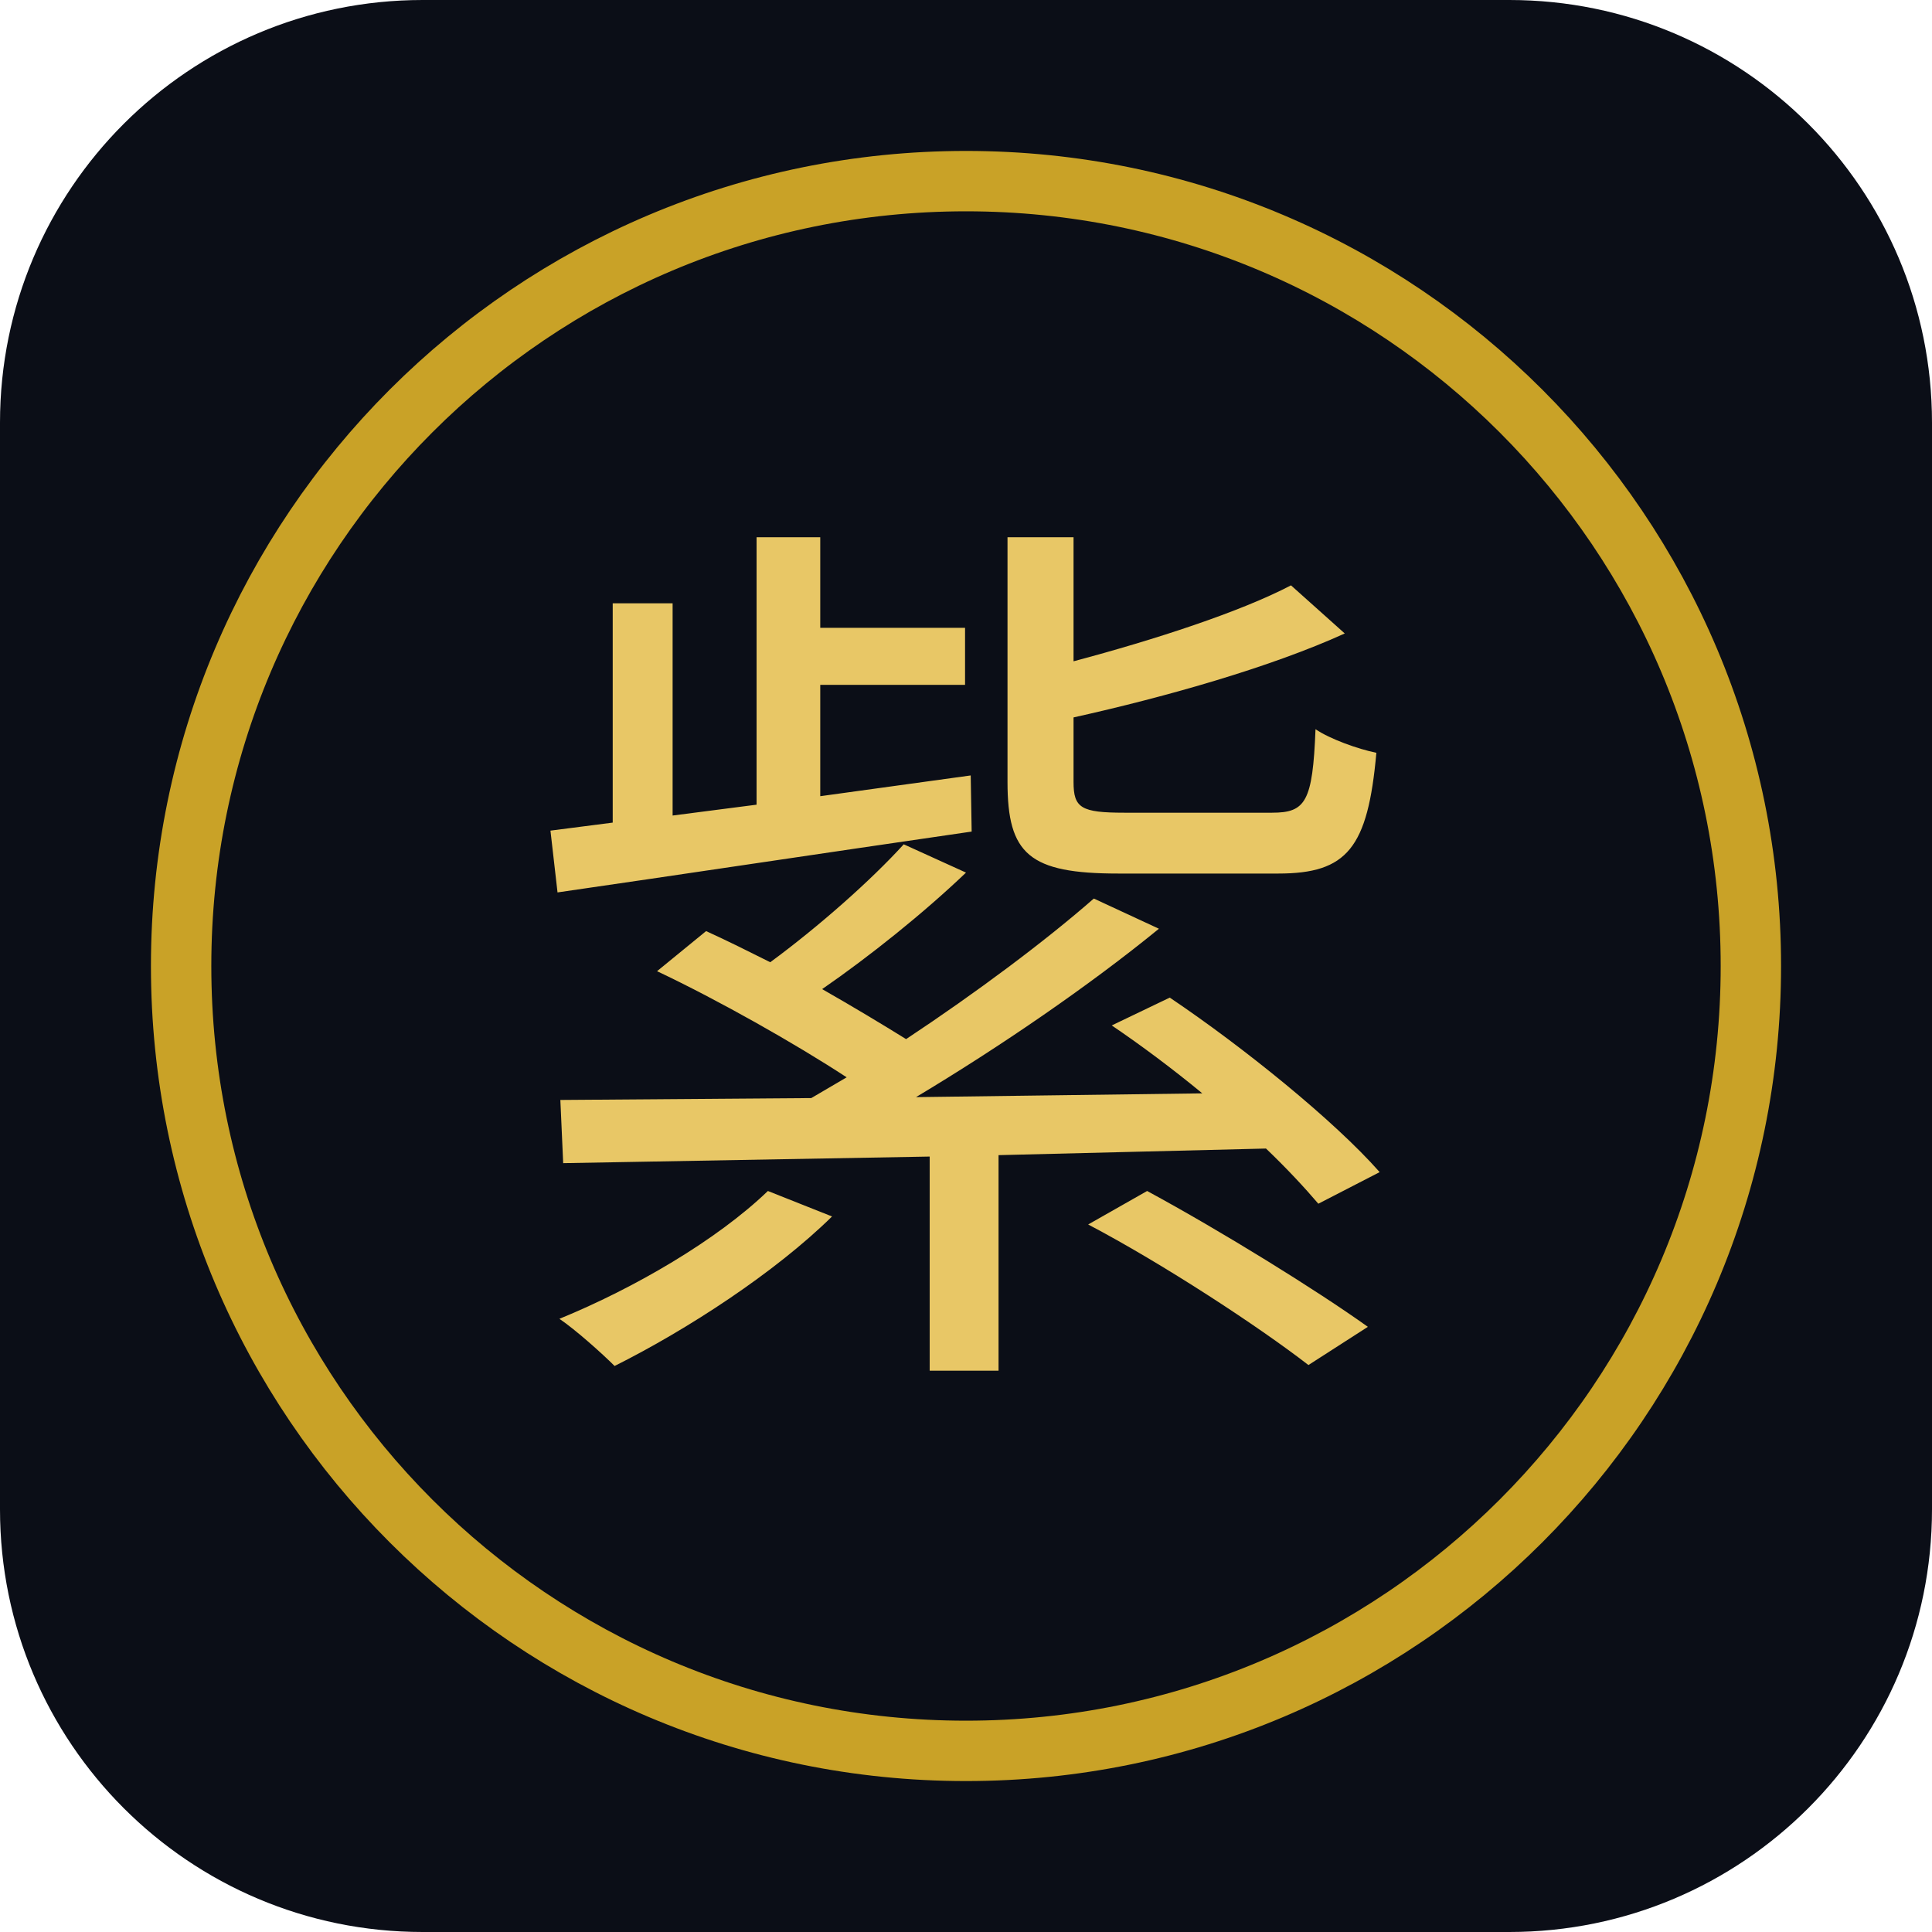
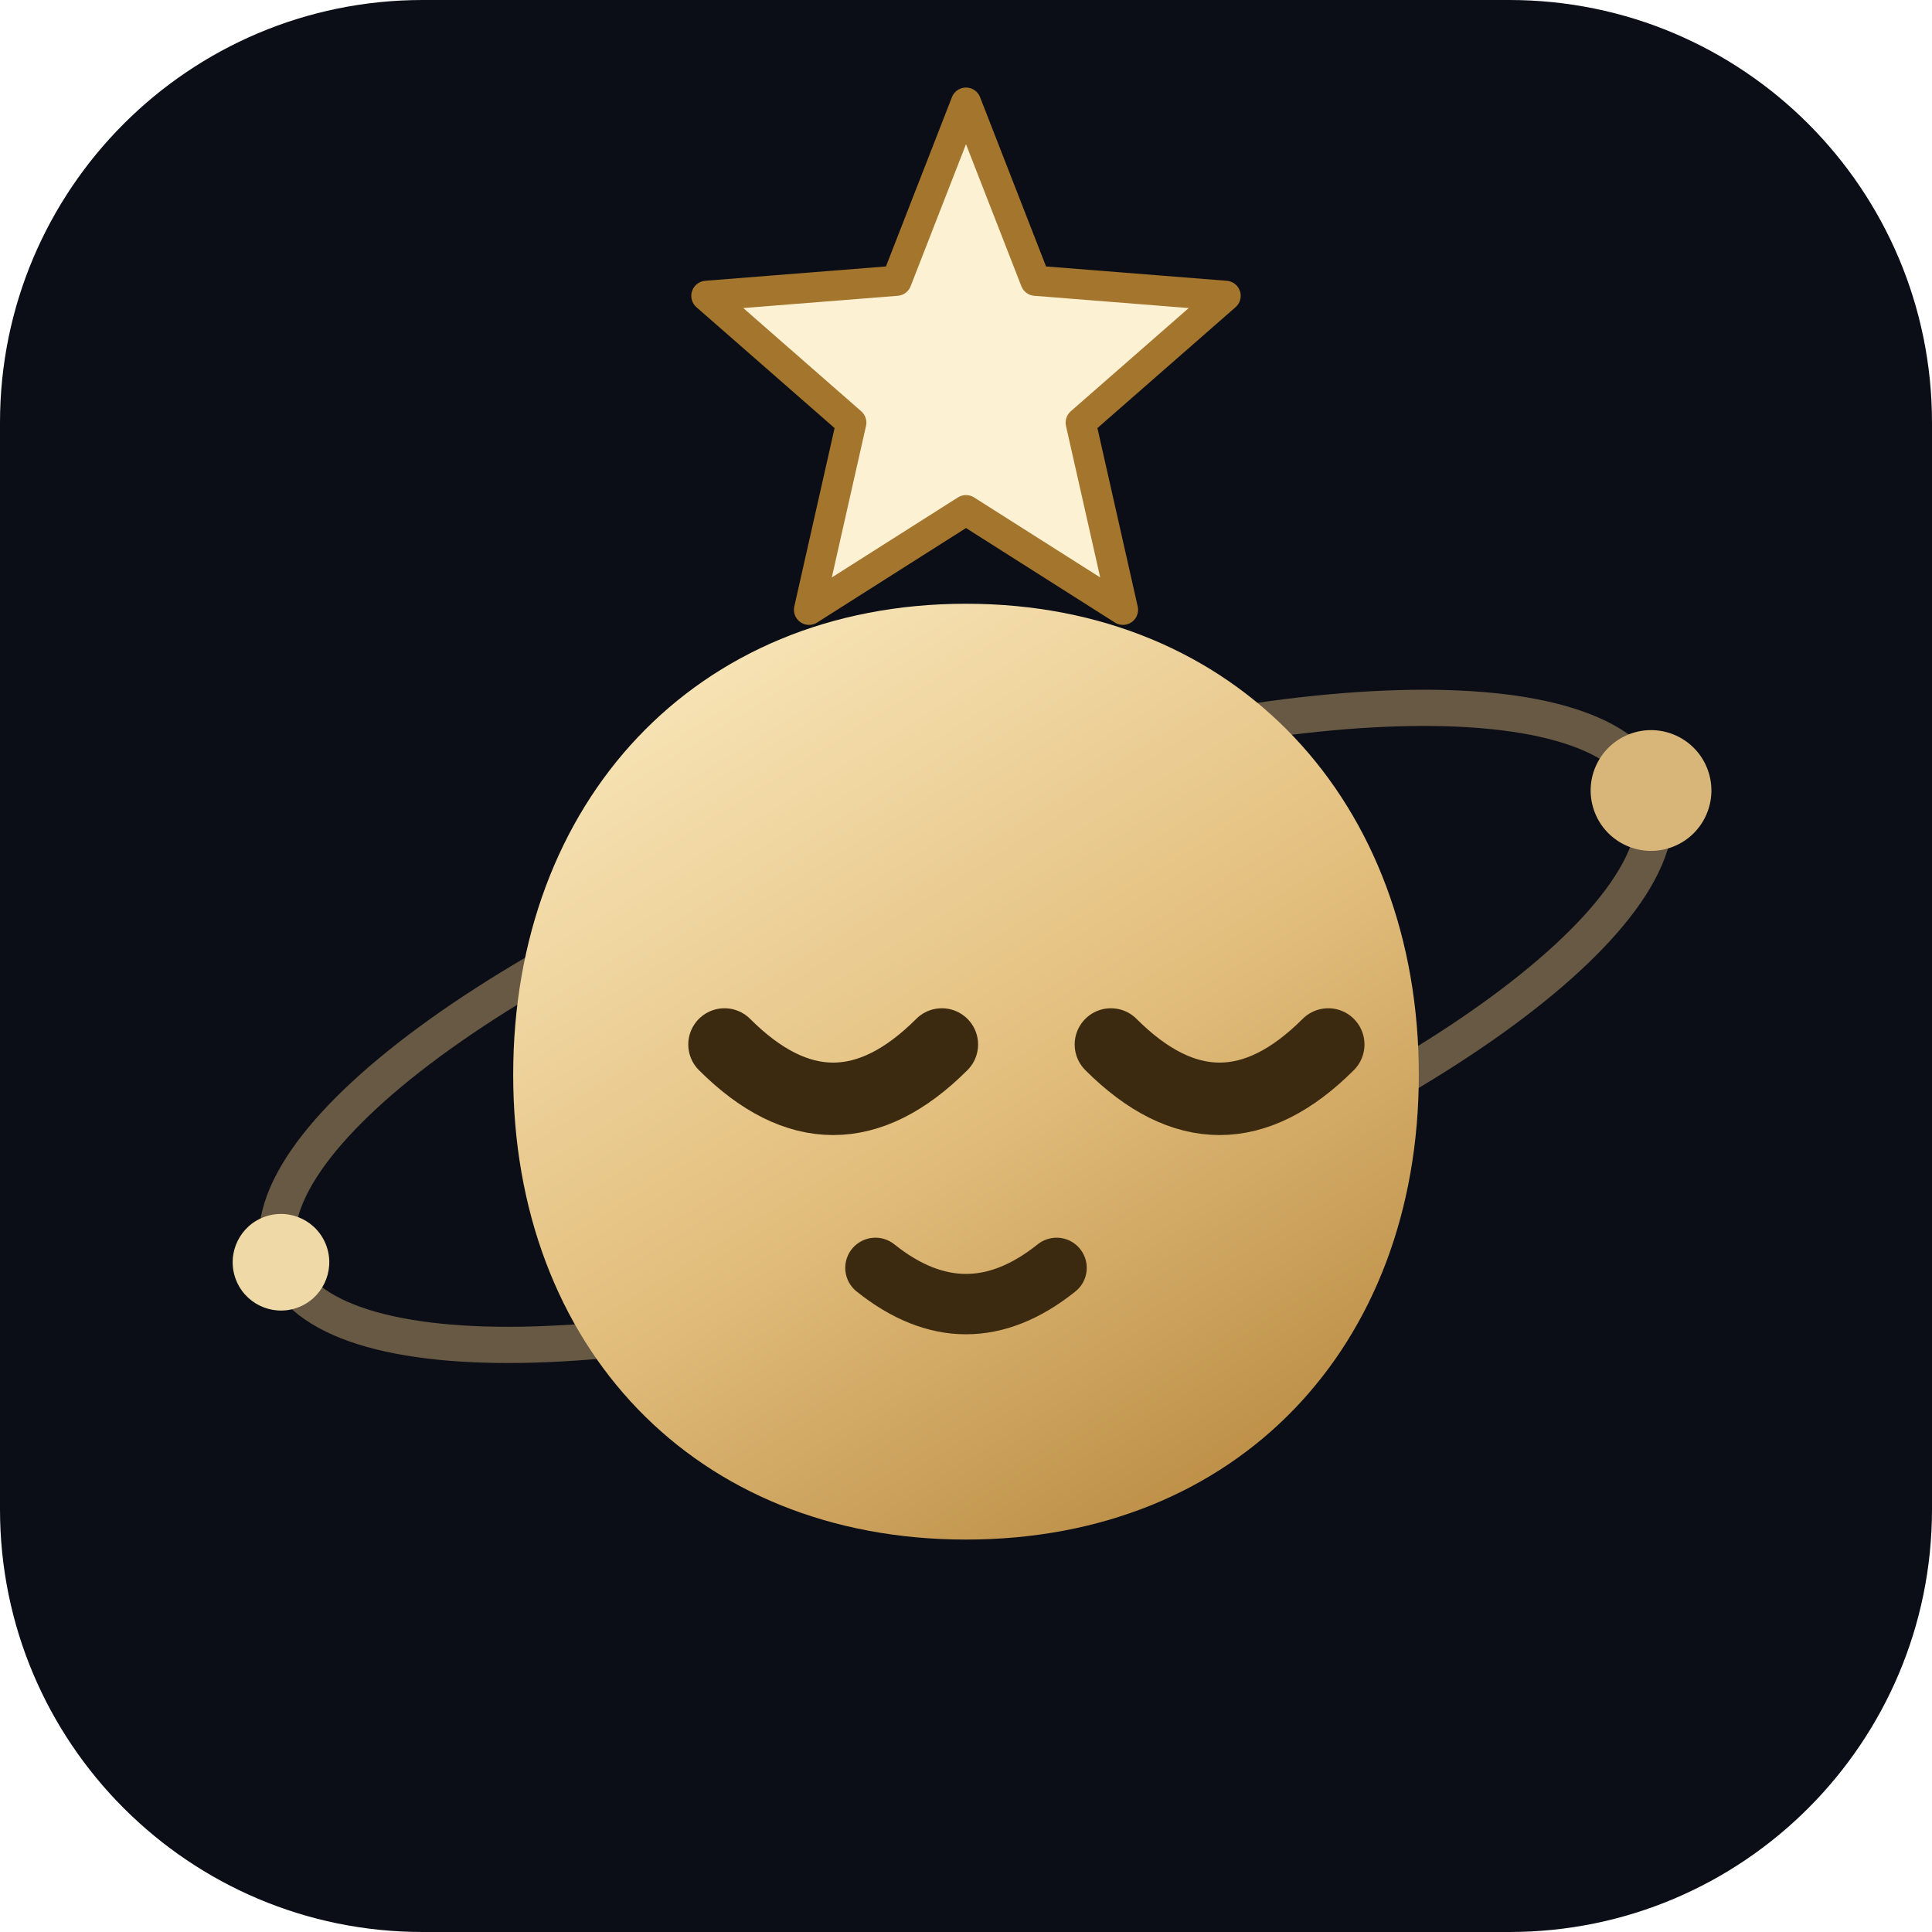
<svg xmlns="http://www.w3.org/2000/svg" viewBox="0 0 64 64">
-   <rect width="64" height="64" rx="14" fill="#0B0E17" />
-   <circle cx="32" cy="32" r="26" fill="none" stroke="#C9A227" stroke-width="2" />
-   <text x="32" y="43" font-size="30" fill="#E8C766" text-anchor="middle" font-family="serif">紫</text>
+   <defs>
+     <linearGradient id="t" x1="0.2" y1="0" x2="0.8" y2="1">
+       <stop offset="0%" stop-color="#f9e7bb" />
+       <stop offset="52%" stop-color="#e3bf7e" />
+       <stop offset="100%" stop-color="#b98a41" />
+     </linearGradient>
+   </defs>
+   <rect width="64" height="64" rx="14" fill="#0b0e17" />
+   <g transform="rotate(-19 32 34)">
+     <ellipse cx="32" cy="34" rx="24" ry="7.5" fill="none" stroke="#d8b579" stroke-opacity=".45" stroke-width="1.2" />
+     <circle cx="8" cy="34" r="1.6" fill="#efd9a6" />
+     <circle cx="56" cy="34" r="2" fill="#d8b579" />
+   </g>
+   <path d="M32 20c9 0 15 6.6 15 15.6S41 51 32 51s-15-6.4-15-15.4S23 20 32 20z" fill="url(#t)" />
+   <path d="M32 3.4l2.3 5.9 6.3.5-4.8 4.2 1.4 6.2L32 16.9l-5.2 3.3 1.4-6.2-4.8-4.2 6.3-.5z" fill="#fdf1d3" stroke="#a4752c" stroke-width="1" stroke-linejoin="round" />
+   <path d="M24 34.6q3.6 3.6 7.2 0M36.8 34.6q3.6 3.6 7.2 0" fill="none" stroke="#3b2a0f" stroke-width="2.4" stroke-linecap="round" />
+   <path d="M29 42q3 2.4 6 0" fill="none" stroke="#3b2a0f" stroke-width="2" stroke-linecap="round" />
</svg>
